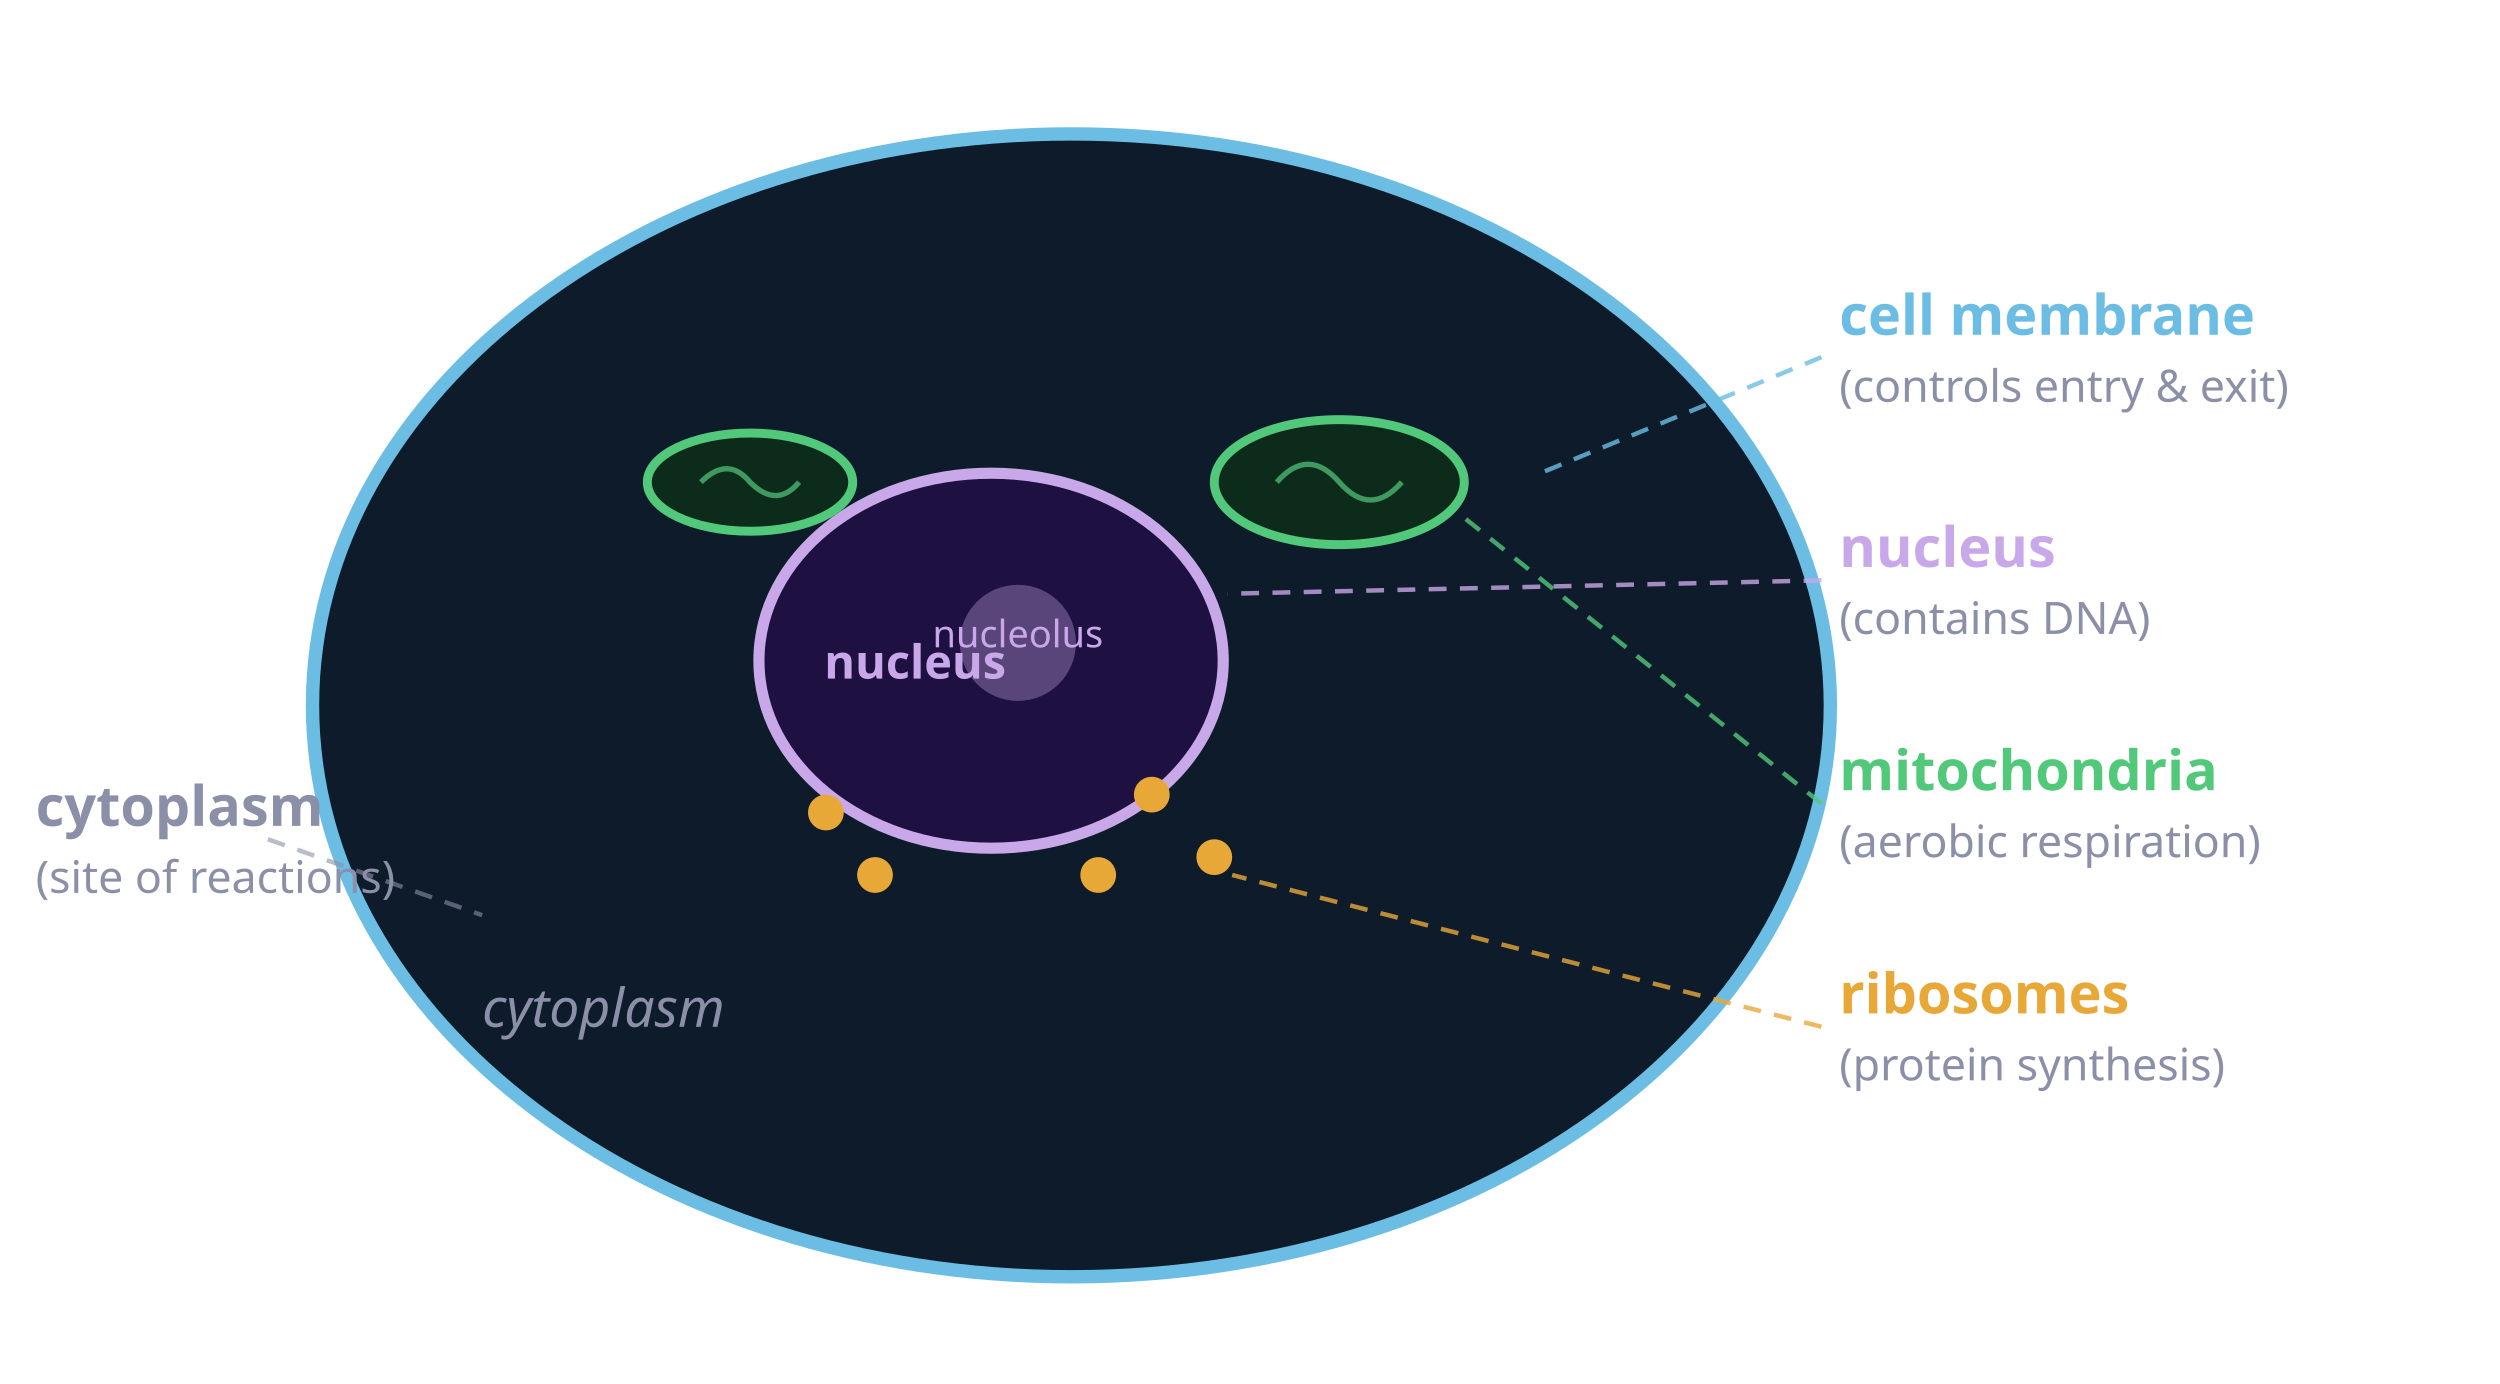
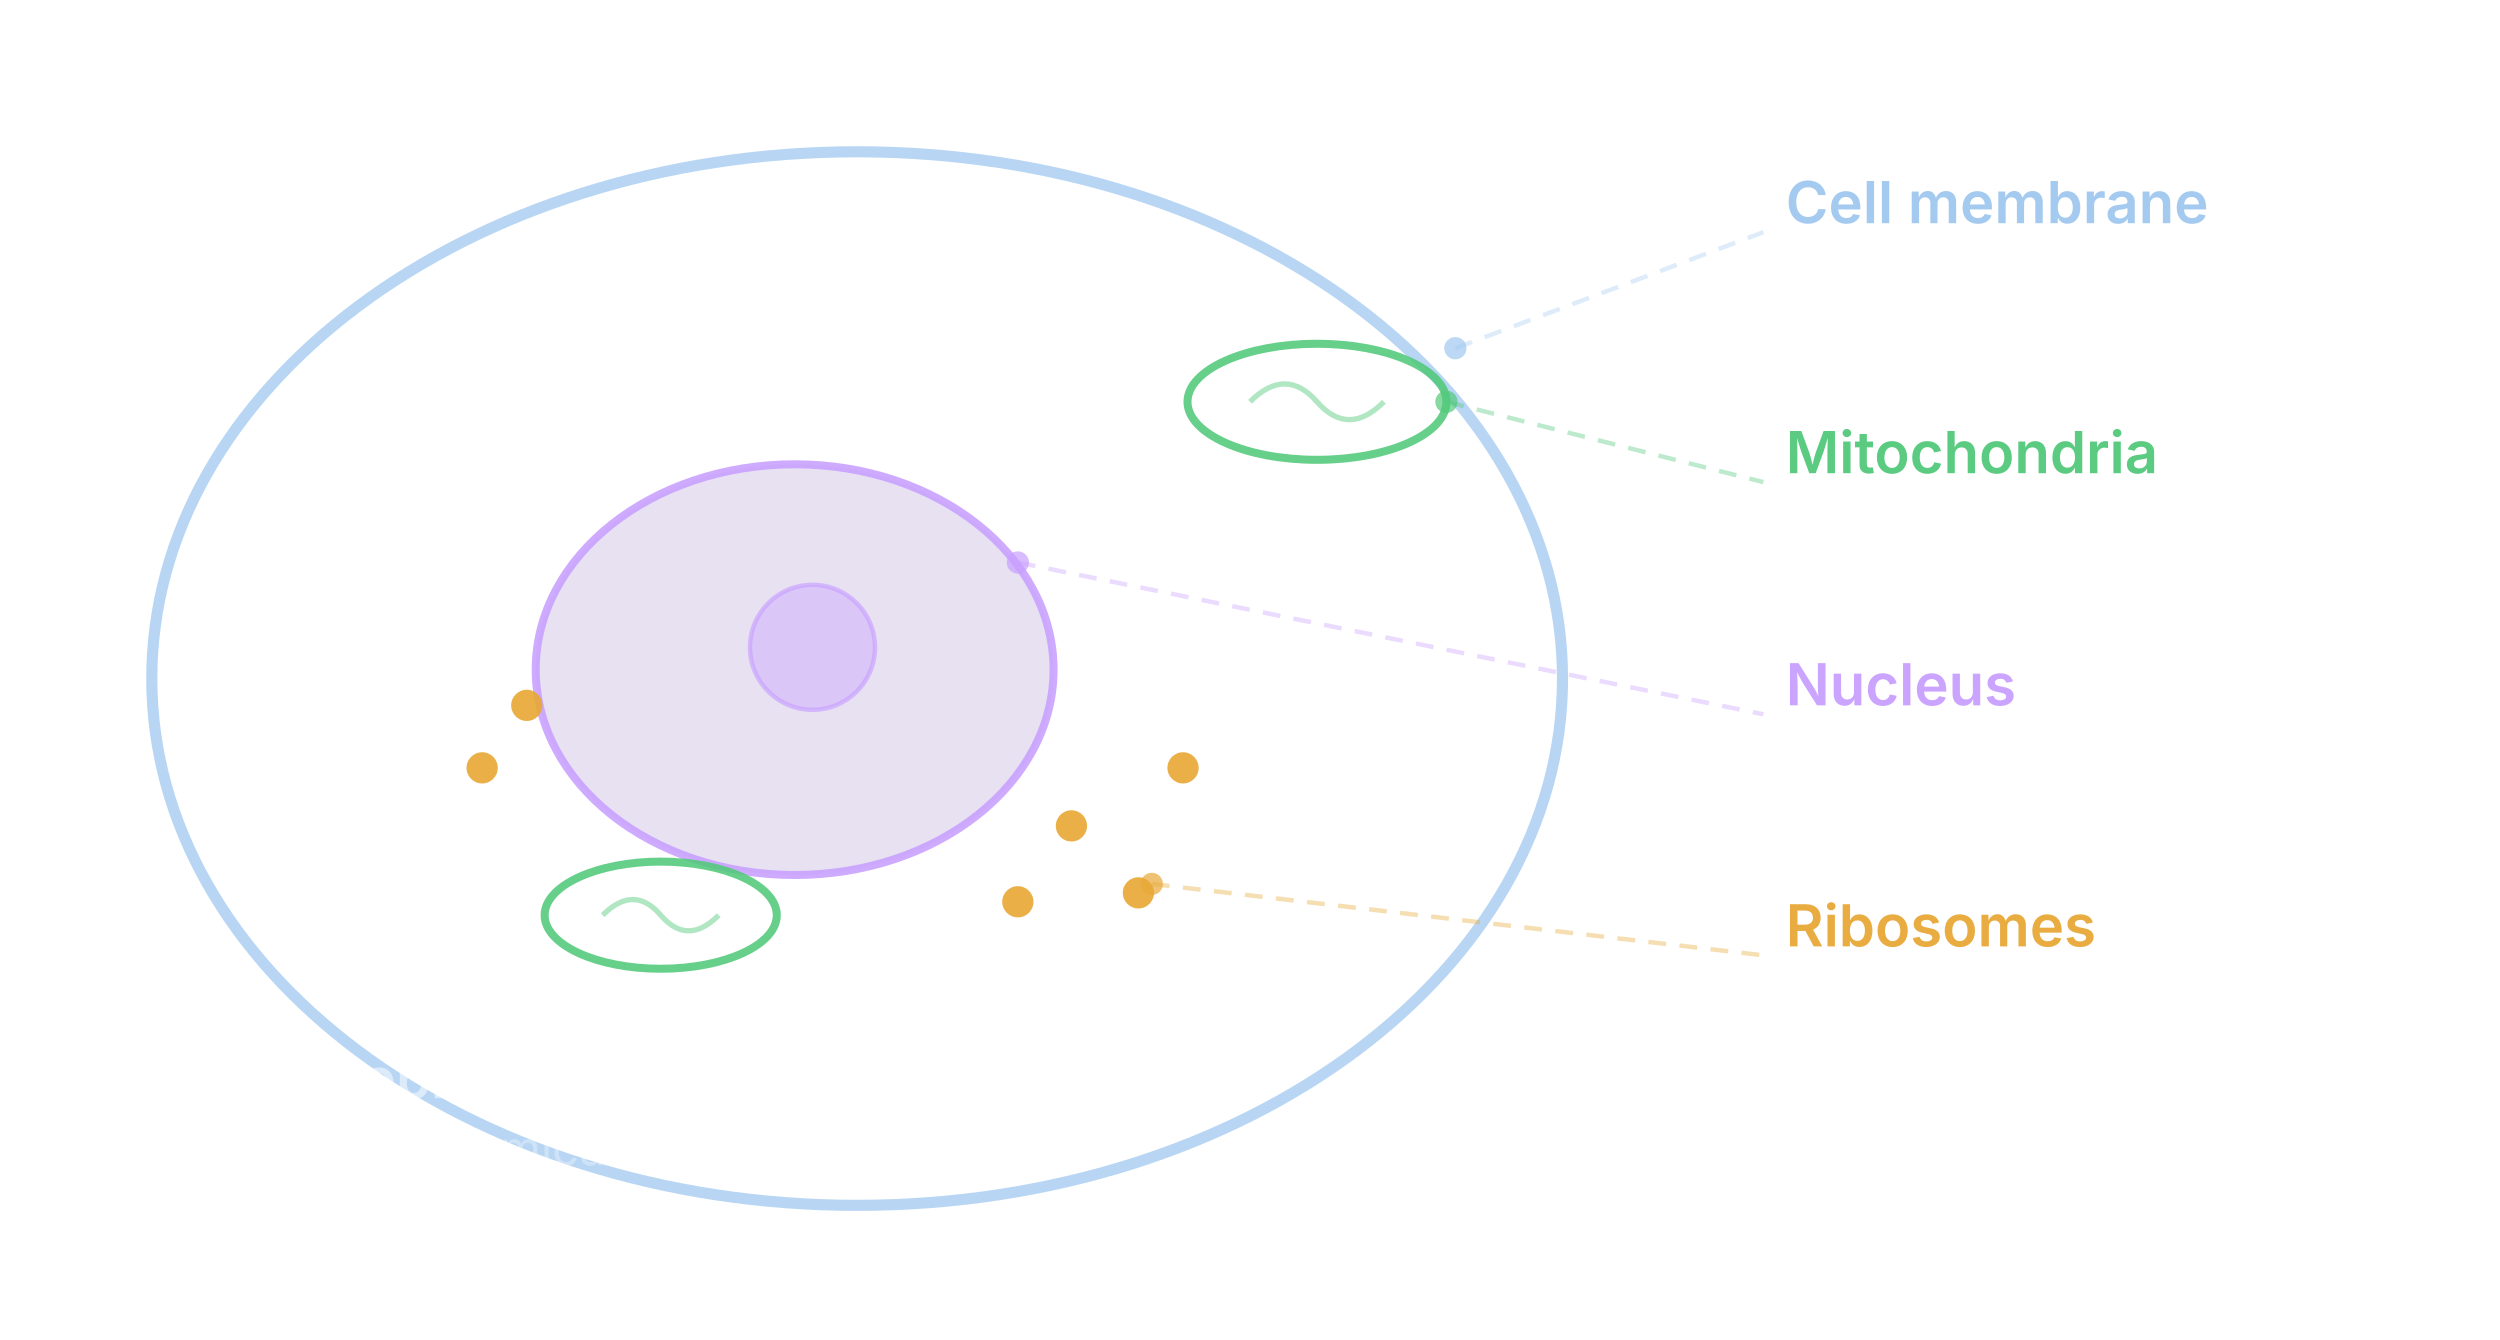
- <svg xmlns="http://www.w3.org/2000/svg" viewBox="0 0 560 310" font-family="system-ui, sans-serif">
-   <ellipse cx="240" cy="158" rx="170" ry="128" fill="#0D1B2A" stroke="#6BBDE3" stroke-width="3" />
-   <text x="108" y="230" font-size="12" fill="#8B8FA8" font-style="italic">cytoplasm</text>
-   <ellipse cx="222" cy="148" rx="52" ry="42" fill="#1E1040" stroke="#C8A8E8" stroke-width="2.5" />
-   <circle cx="228" cy="144" r="13" fill="#C8A8E8" opacity="0.35" />
-   <text x="205" y="152" font-size="10.5" fill="#C8A8E8" font-weight="600" text-anchor="middle">nucleus</text>
-   <text x="228" y="144" font-size="8.5" fill="#C8A8E8" text-anchor="middle" dy="1">nucleolus</text>
-   <ellipse cx="300" cy="108" rx="28" ry="14" fill="#0D2B1A" stroke="#52C97A" stroke-width="2" />
-   <path d="M286 108 Q293 100 300 108 Q307 116 314 108" fill="none" stroke="#52C97A" stroke-width="1.2" opacity="0.7" />
-   <ellipse cx="168" cy="108" rx="23" ry="11" fill="#0D2B1A" stroke="#52C97A" stroke-width="2" />
-   <path d="M157 108 Q163 102 168 108 Q174 114 179 108" fill="none" stroke="#52C97A" stroke-width="1.2" opacity="0.7" />
-   <circle cx="258" cy="178" r="4" fill="#E8A838" />
-   <circle cx="272" cy="192" r="4" fill="#E8A838" />
-   <circle cx="246" cy="196" r="4" fill="#E8A838" />
-   <circle cx="185" cy="182" r="4" fill="#E8A838" />
-   <circle cx="196" cy="196" r="4" fill="#E8A838" />
-   <line x1="408" y1="80" x2="345" y2="106" stroke="#6BBDE3" stroke-width="1" stroke-dasharray="4,3" opacity="0.8" />
-   <text x="412" y="75" font-size="12.5" fill="#6BBDE3" font-weight="600">cell membrane</text>
-   <text x="412" y="90" font-size="10" fill="#8B8FA8">(controls entry &amp; exit)</text>
-   <line x1="408" y1="130" x2="275" y2="133" stroke="#C8A8E8" stroke-width="1" stroke-dasharray="4,3" opacity="0.8" />
-   <text x="412" y="127" font-size="12.5" fill="#C8A8E8" font-weight="600">nucleus</text>
-   <text x="412" y="142" font-size="10" fill="#8B8FA8">(contains DNA)</text>
-   <line x1="408" y1="180" x2="328" y2="116" stroke="#52C97A" stroke-width="1" stroke-dasharray="4,3" opacity="0.8" />
-   <text x="412" y="177" font-size="12.5" fill="#52C97A" font-weight="600">mitochondria</text>
-   <text x="412" y="192" font-size="10" fill="#8B8FA8">(aerobic respiration)</text>
-   <line x1="408" y1="230" x2="276" y2="196" stroke="#E8A838" stroke-width="1" stroke-dasharray="4,3" opacity="0.8" />
-   <text x="412" y="227" font-size="12.5" fill="#E8A838" font-weight="600">ribosomes</text>
-   <text x="412" y="242" font-size="10" fill="#8B8FA8">(protein synthesis)</text>
-   <line x1="60" y1="188" x2="108" y2="205" stroke="#8B8FA8" stroke-width="1" stroke-dasharray="4,3" opacity="0.6" />
-   <text x="8" y="185" font-size="12.5" fill="#8B8FA8" font-weight="600">cytoplasm</text>
-   <text x="8" y="200" font-size="10" fill="#8B8FA8">(site of reactions)</text>
+ <svg xmlns="http://www.w3.org/2000/svg" viewBox="0 0 560 300" font-family="system-ui, -apple-system, sans-serif">
+   <ellipse cx="192" cy="152" rx="158" ry="118" fill="none" stroke="rgba(160,200,240,0.75)" stroke-width="2.5" />
+   <ellipse cx="178" cy="150" rx="58" ry="46" fill="rgba(80,40,160,0.14)" stroke="rgba(200,160,255,0.88)" stroke-width="1.8" />
+   <circle cx="182" cy="145" r="14" fill="rgba(200,160,255,0.42)" stroke="rgba(200,160,255,0.65)" stroke-width="1" />
+   <ellipse cx="295" cy="90" rx="29" ry="13" fill="none" stroke="rgba(82,201,122,0.88)" stroke-width="1.8" />
+   <path d="M280 90 Q288 82 295 90 Q302 98 310 90" fill="none" stroke="rgba(82,201,122,0.45)" stroke-width="1.2" />
+   <ellipse cx="148" cy="205" rx="26" ry="12" fill="none" stroke="rgba(82,201,122,0.88)" stroke-width="1.8" />
+   <path d="M135 205 Q142 198 148 205 Q154 212 161 205" fill="none" stroke="rgba(82,201,122,0.45)" stroke-width="1.2" />
+   <circle cx="240" cy="185" r="3.5" fill="rgba(232,168,56,0.92)" />
+   <circle cx="255" cy="200" r="3.5" fill="rgba(232,168,56,0.92)" />
+   <circle cx="228" cy="202" r="3.5" fill="rgba(232,168,56,0.92)" />
+   <circle cx="265" cy="172" r="3.5" fill="rgba(232,168,56,0.92)" />
+   <circle cx="108" cy="172" r="3.5" fill="rgba(232,168,56,0.92)" />
+   <circle cx="118" cy="158" r="3.5" fill="rgba(232,168,56,0.92)" />
+   <line x1="326" y1="78" x2="395" y2="52" stroke="rgba(160,200,240,0.35)" stroke-width="1" stroke-dasharray="4,3" />
+   <circle cx="326" cy="78" r="2.5" fill="rgba(160,200,240,0.7)" />
+   <text x="400" y="50" font-size="13" fill="rgba(160,200,240,0.95)" font-weight="600">Cell membrane</text>
+   <text x="400" y="66" font-size="11" fill="rgba(255,255,255,0.45)">controls entry &amp; exit</text>
+   <line x1="324" y1="90" x2="395" y2="108" stroke="rgba(82,201,122,0.38)" stroke-width="1" stroke-dasharray="4,3" />
+   <circle cx="324" cy="90" r="2.5" fill="rgba(82,201,122,0.7)" />
+   <text x="400" y="106" font-size="13" fill="rgba(82,201,122,0.95)" font-weight="600">Mitochondria</text>
+   <text x="400" y="122" font-size="11" fill="rgba(255,255,255,0.45)">aerobic respiration</text>
+   <line x1="228" y1="126" x2="395" y2="160" stroke="rgba(200,160,255,0.38)" stroke-width="1" stroke-dasharray="4,3" />
+   <circle cx="228" cy="126" r="2.5" fill="rgba(200,160,255,0.7)" />
+   <text x="400" y="158" font-size="13" fill="rgba(200,160,255,0.95)" font-weight="600">Nucleus</text>
+   <text x="400" y="174" font-size="11" fill="rgba(255,255,255,0.45)">contains DNA; controls cell</text>
+   <line x1="258" y1="198" x2="395" y2="214" stroke="rgba(232,168,56,0.38)" stroke-width="1" stroke-dasharray="4,3" />
+   <circle cx="258" cy="198" r="2.5" fill="rgba(232,168,56,0.7)" />
+   <text x="400" y="212" font-size="13" fill="rgba(232,168,56,0.95)" font-weight="600">Ribosomes</text>
+   <text x="400" y="228" font-size="11" fill="rgba(255,255,255,0.45)">protein synthesis</text>
+   <text x="60" y="246" font-size="12.5" fill="rgba(255,255,255,0.50)" font-weight="600">Cytoplasm</text>
+   <text x="60" y="261" font-size="10.5" fill="rgba(255,255,255,0.32)">site of chemical reactions</text>
</svg>
